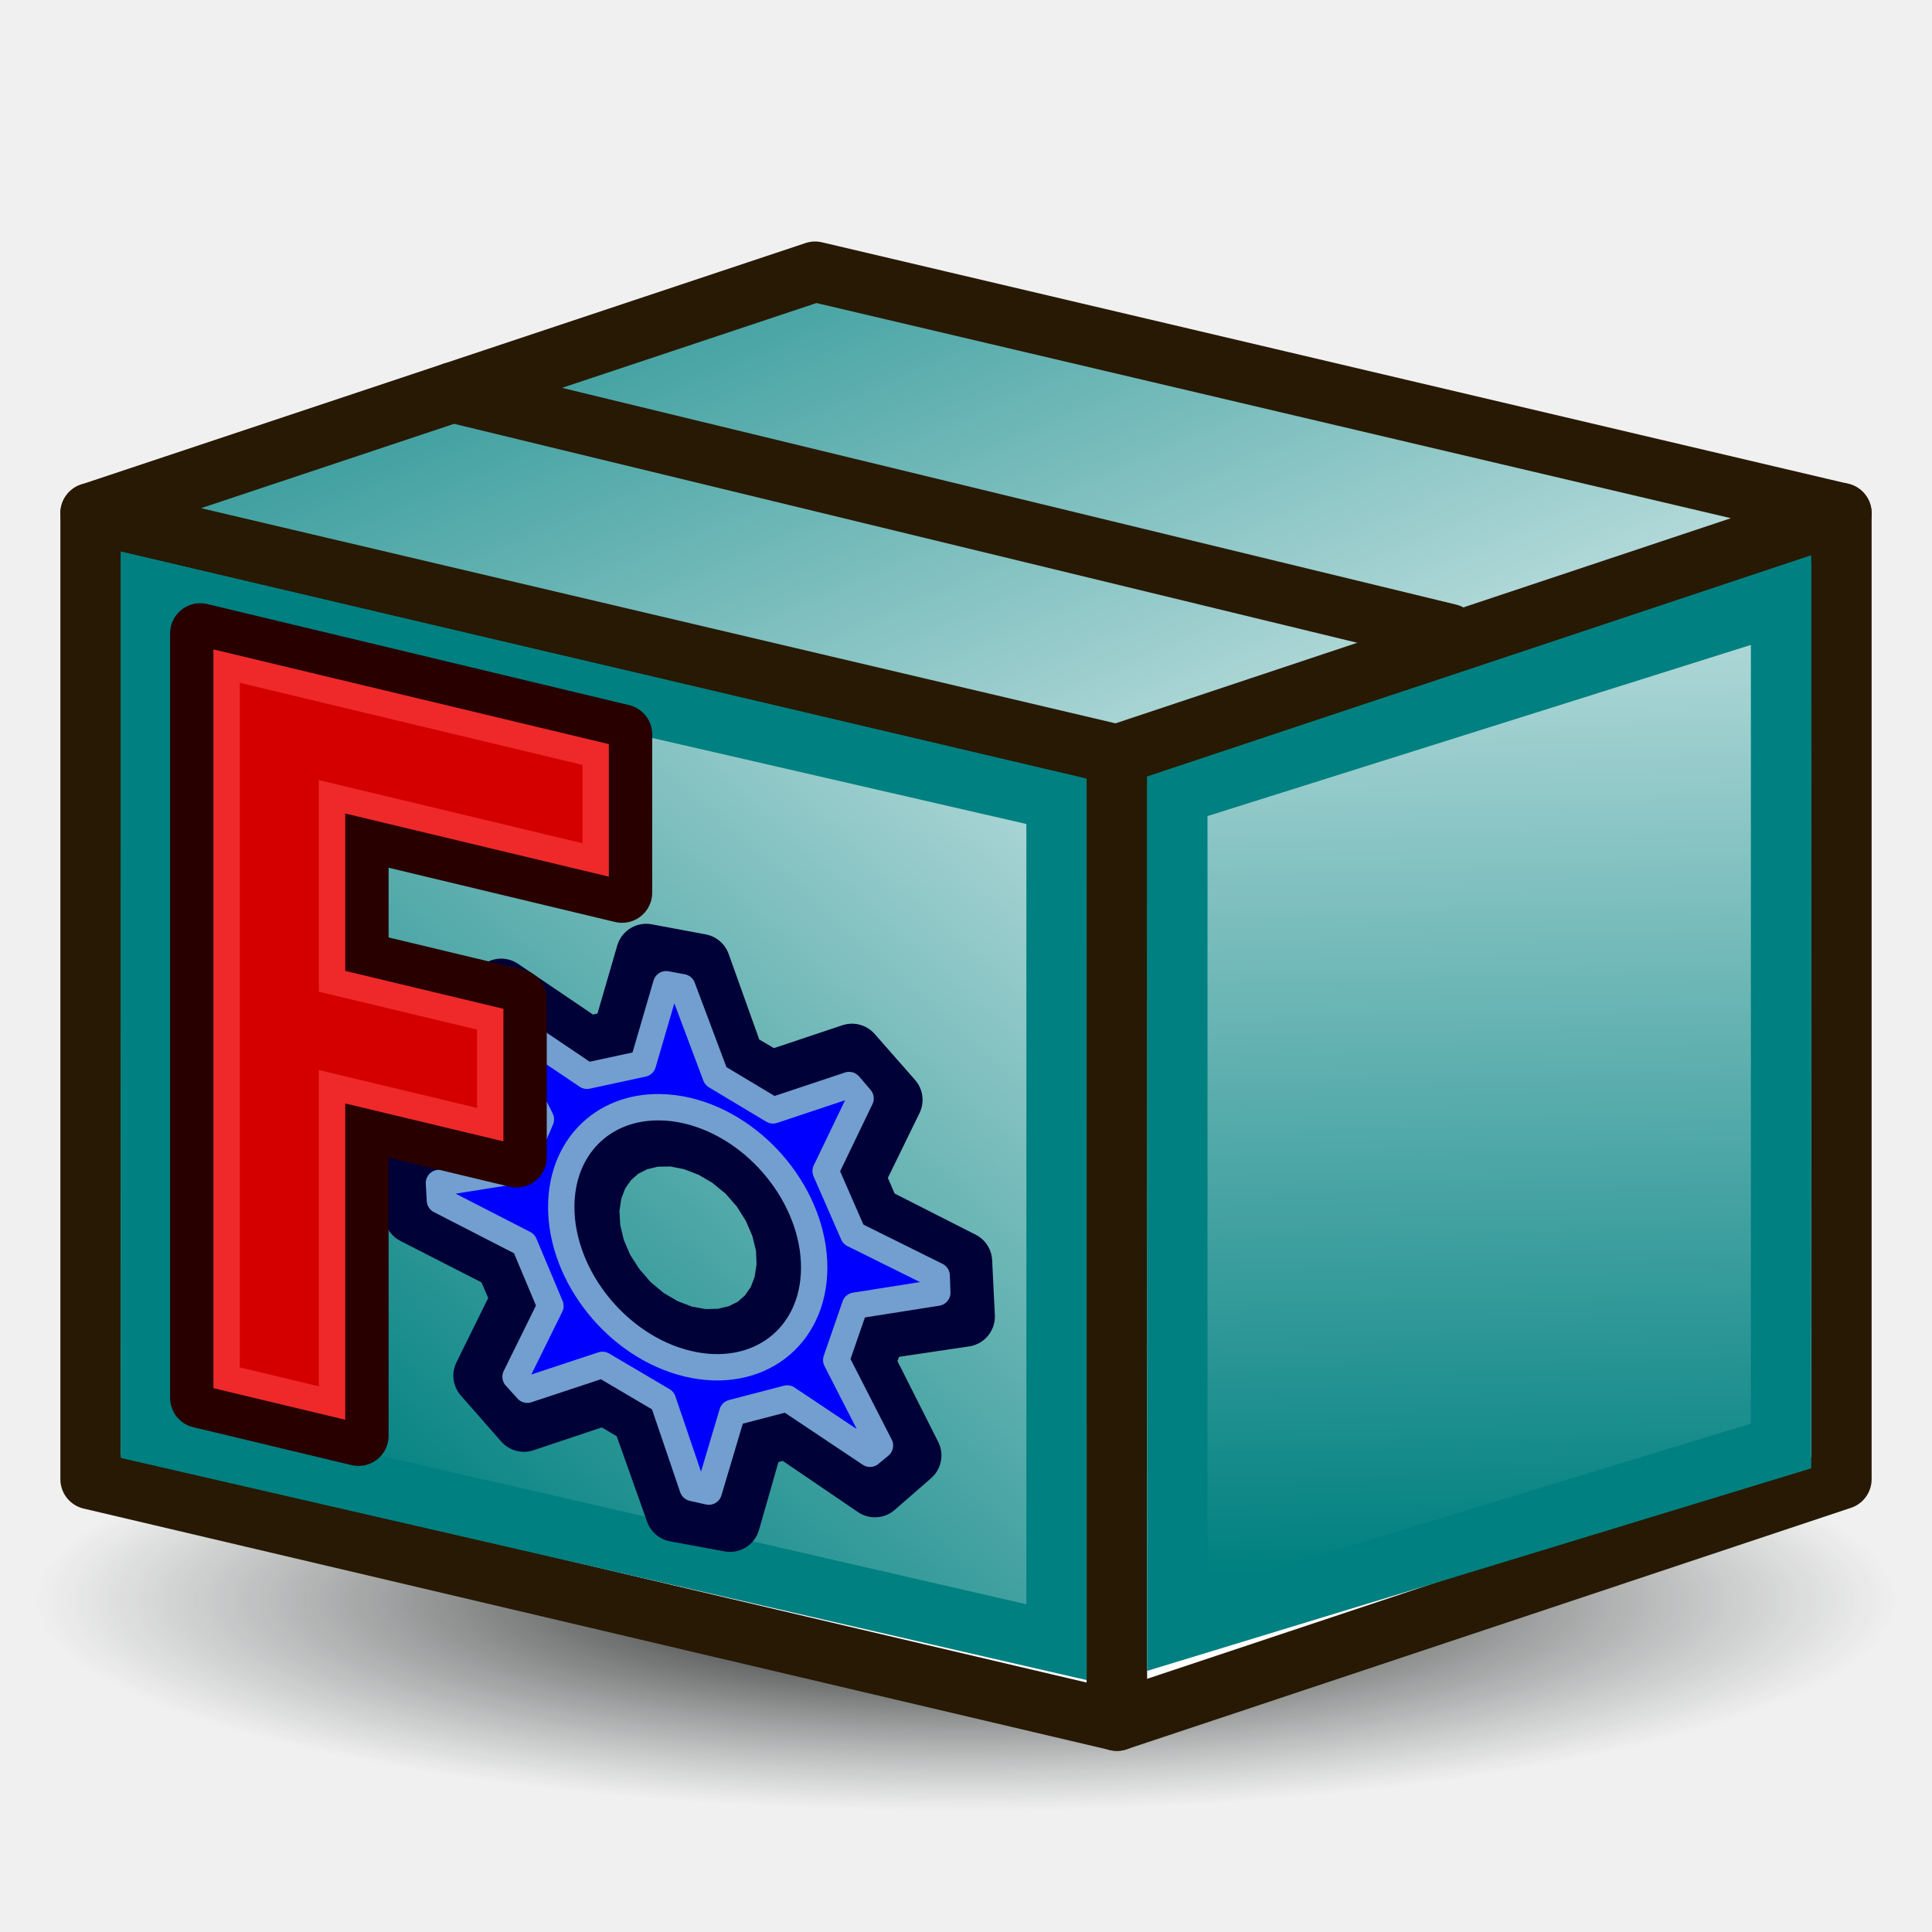
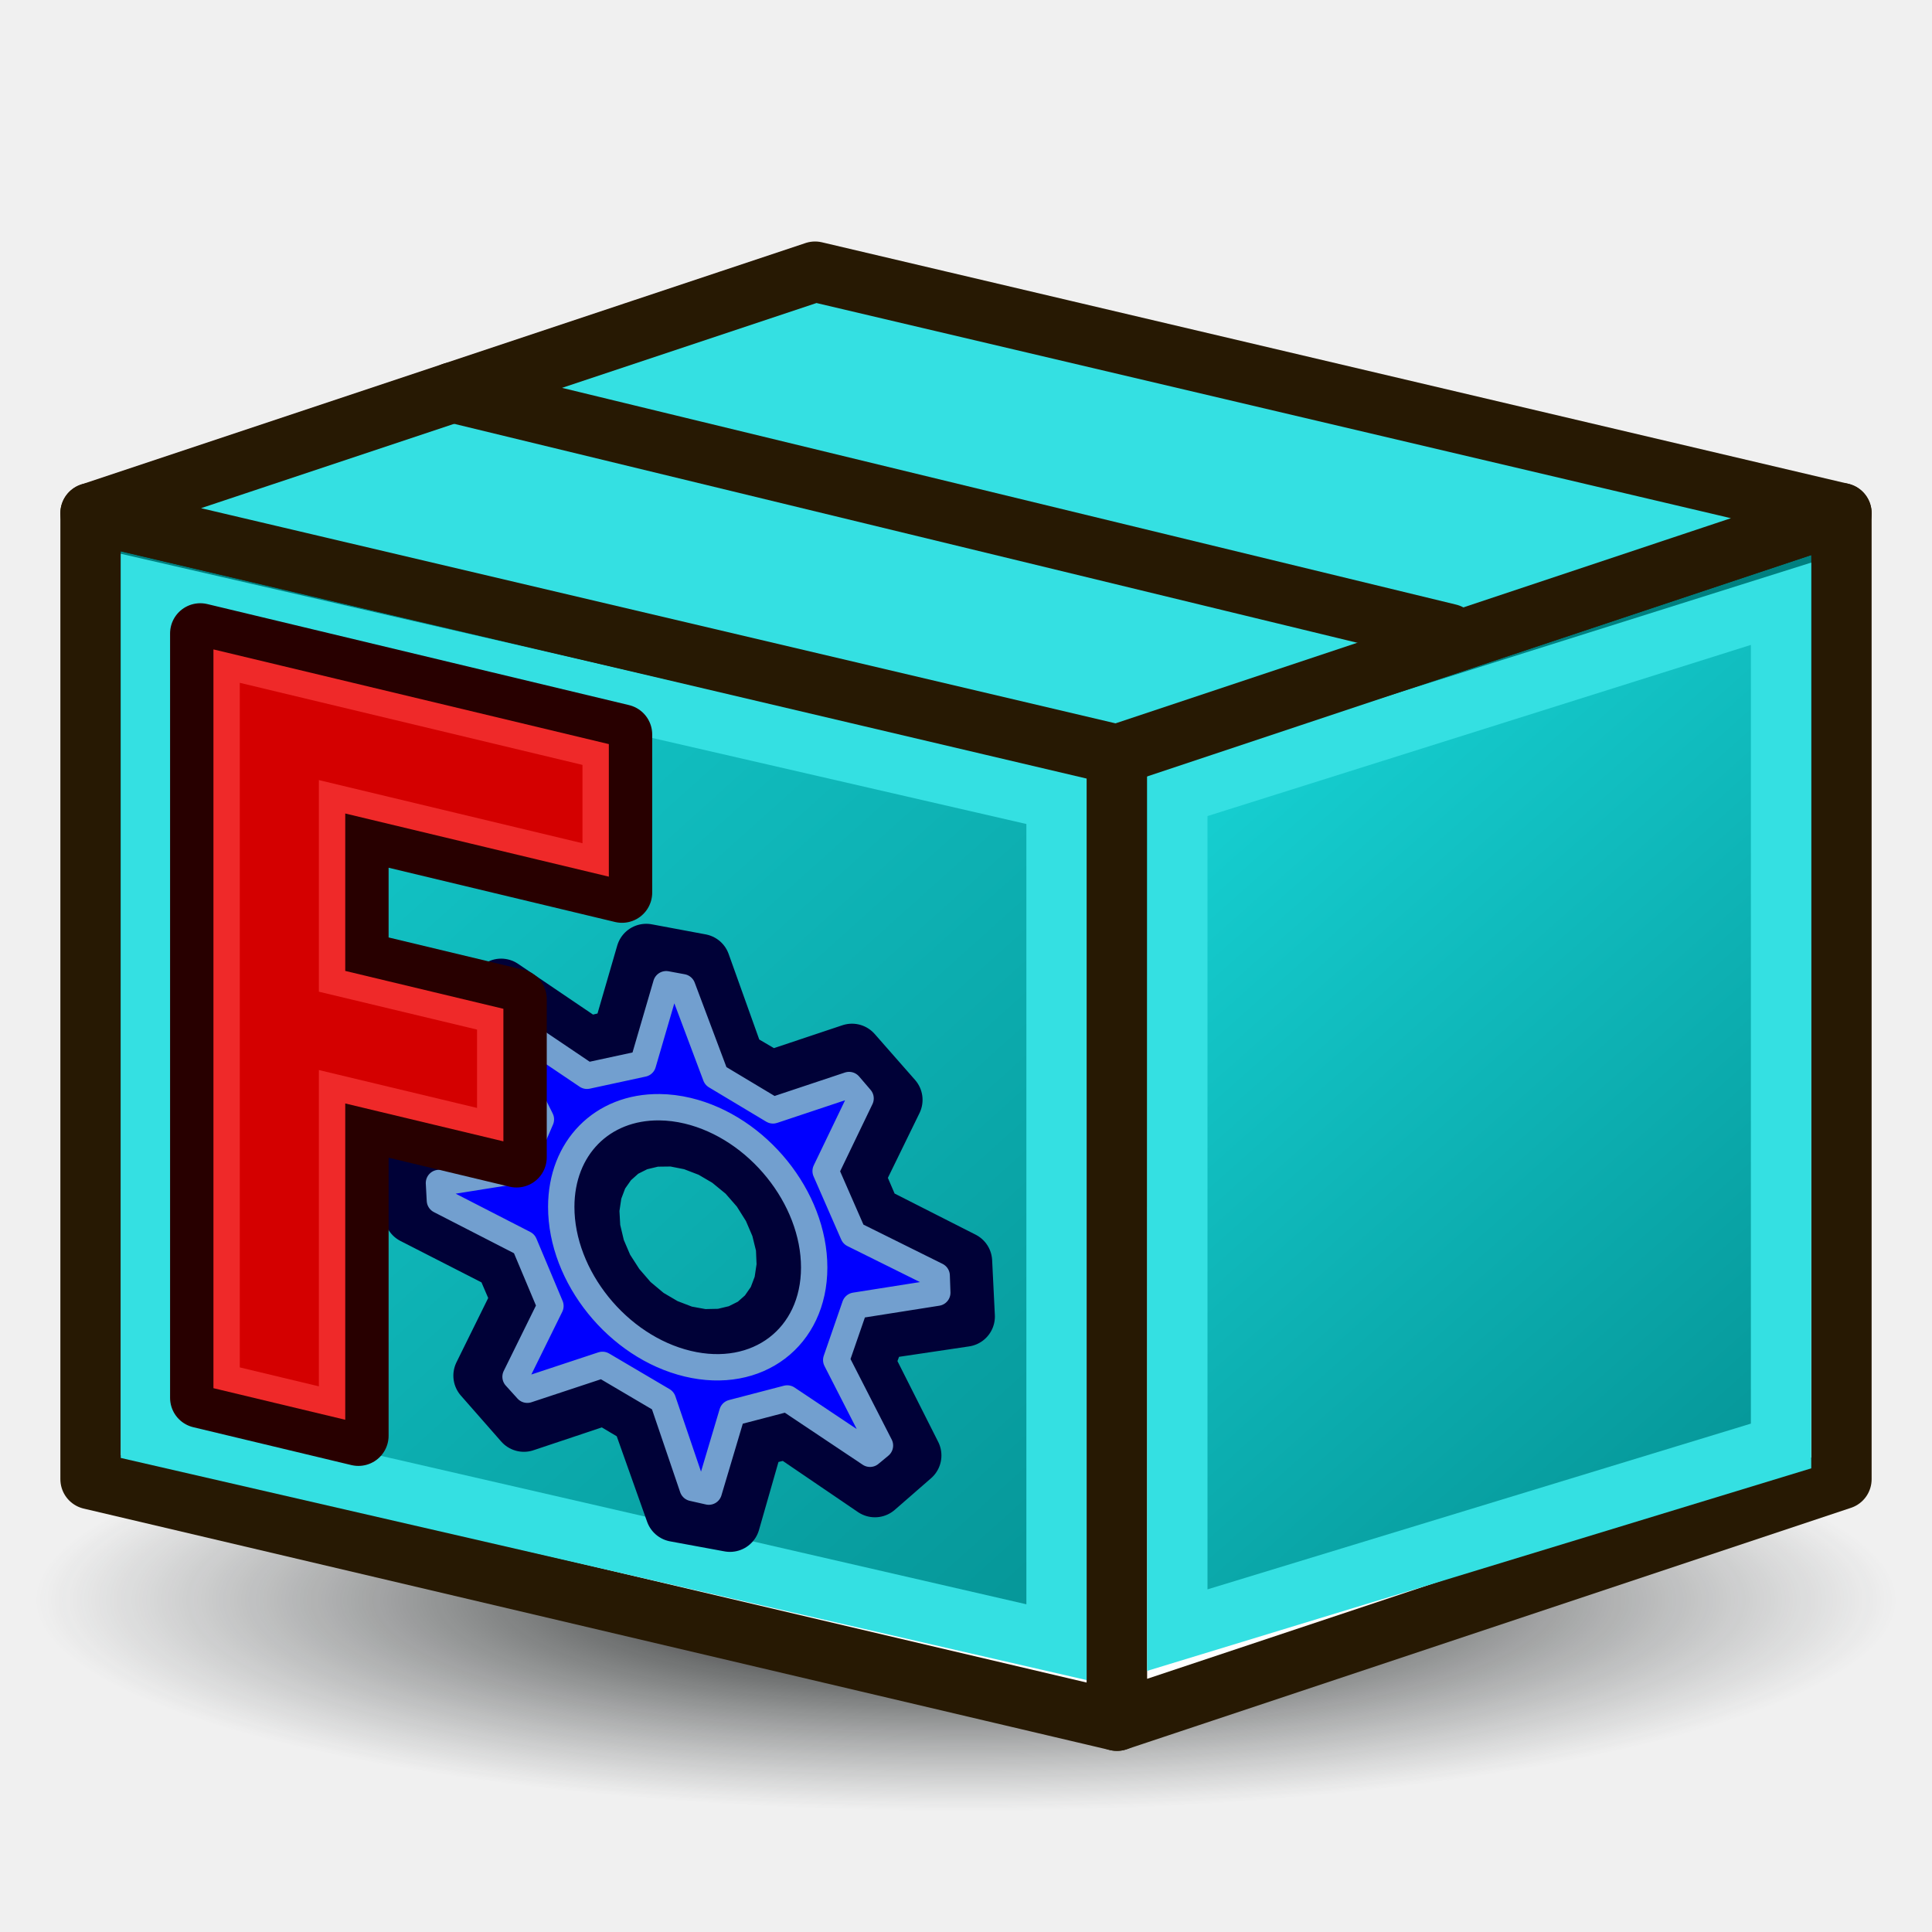
- <svg xmlns="http://www.w3.org/2000/svg" xmlns:xlink="http://www.w3.org/1999/xlink" id="svg26" version="1.1" height="64px" width="64px">
+ <svg xmlns="http://www.w3.org/2000/svg" xmlns:xlink="http://www.w3.org/1999/xlink" width="64px" height="64px" version="1.1" id="svg26">
  <defs id="defs3059">
+     <linearGradient id="linearGradient862">
+       <stop style="stop-color:#06989a;stop-opacity:1" offset="0" id="stop858" />
+       <stop style="stop-color:#16d0d2;stop-opacity:1" offset="1" id="stop860" />
+     </linearGradient>
+     <linearGradient id="linearGradient856">
+       <stop style="stop-color:#06989a;stop-opacity:1" offset="0" id="stop852" />
+       <stop style="stop-color:#16d0d2;stop-opacity:1" offset="1" id="stop854" />
+     </linearGradient>
    <linearGradient id="linearGradient871">
-       <stop style="stop-color:#008080;stop-opacity:1" offset="0" id="stop867" />
-       <stop style="stop-color:#ffffff;stop-opacity:1" offset="1" id="stop869" />
+       <stop id="stop867" offset="0" style="stop-color:#008080;stop-opacity:1" />
+       <stop id="stop869" offset="1" style="stop-color:#ffffff;stop-opacity:1" />
    </linearGradient>
    <linearGradient id="linearGradient3816">
-       <stop style="stop-color:#000000;stop-opacity:1" offset="0" id="stop3818" />
-       <stop style="stop-color:#2e3436;stop-opacity:0;" offset="1" id="stop3820" />
+       <stop id="stop3818" offset="0" style="stop-color:#000000;stop-opacity:1" />
+       <stop id="stop3820" offset="1" style="stop-color:#2e3436;stop-opacity:0;" />
    </linearGradient>
-     <linearGradient gradientTransform="translate(-1.0399571e-8,2)" y2="50" x2="24" y1="22" x1="14" gradientUnits="userSpaceOnUse" id="linearGradient3835" xlink:href="#linearGradient871" />
-     <linearGradient gradientTransform="translate(-1.0399571e-8,2)" y2="47" x2="53" y1="23" x1="47" gradientUnits="userSpaceOnUse" id="linearGradient3881" xlink:href="#linearGradient871" />
-     <radialGradient xlink:href="#linearGradient3816" id="radialGradient3079" gradientUnits="userSpaceOnUse" gradientTransform="matrix(1.082707,-4.7464109e-8,3.4728088e-8,0.245614,-3.187972,40.22807)" cx="32.5" cy="52" fx="32.5" fy="52" r="28.5" />
-     <linearGradient gradientUnits="userSpaceOnUse" y2="14" x2="44" y1="50" x1="12" id="linearGradient968" xlink:href="#linearGradient871" />
-     <linearGradient gradientUnits="userSpaceOnUse" y2="7" x2="49" y1="52" x1="50" id="linearGradient976" xlink:href="#linearGradient871" />
-     <linearGradient xlink:href="#linearGradient871" id="linearGradient879" x1="26" y1="-4" x2="44" y2="38" gradientUnits="userSpaceOnUse" />
+     <linearGradient xlink:href="#linearGradient871" id="linearGradient3835" gradientUnits="userSpaceOnUse" x1="14" y1="22" x2="24" y2="50" gradientTransform="translate(-1.0399571e-8,2)" />
+     <linearGradient xlink:href="#linearGradient871" id="linearGradient3881" gradientUnits="userSpaceOnUse" x1="47" y1="23" x2="53" y2="47" gradientTransform="translate(-1.0399571e-8,2)" />
+     <radialGradient r="28.5" fy="52" fx="32.5" cy="52" cx="32.5" gradientTransform="matrix(1.082707,-4.7464109e-8,3.4728088e-8,0.245614,-3.187972,40.22807)" gradientUnits="userSpaceOnUse" id="radialGradient3079" xlink:href="#linearGradient3816" />
+     <linearGradient xlink:href="#linearGradient862" id="linearGradient968" x1="34.177" y1="52.08" x2="5" y2="19.6" gradientUnits="userSpaceOnUse" />
+     <linearGradient xlink:href="#linearGradient856" id="linearGradient976" x1="57.965" y1="47.728" x2="39" y2="26.3" gradientUnits="userSpaceOnUse" />
+     <linearGradient gradientUnits="userSpaceOnUse" y2="38" x2="44" y1="-4" x1="26" id="linearGradient879" xlink:href="#linearGradient871" />
  </defs>
-   <ellipse ry="7" rx="32" cy="53" cx="32" id="path3885" style="fill:url(#radialGradient3079);fill-opacity:1;stroke:none;stroke-width:1.06" />
-   <path id="path2995" d="M 37,57 3,49 V 17 l 34,8 z" style="display:inline;fill:url(#linearGradient3835);fill-opacity:1;stroke:#271903;stroke-width:2;stroke-linecap:butt;stroke-linejoin:round;stroke-opacity:1" />
-   <path id="path3811" d="m 5,19.6 v 27.9 L 35,54.4 V 26.5 Z" style="display:inline;fill:url(#linearGradient968);fill-opacity:1;stroke:#008080;stroke-width:2;stroke-linecap:butt;stroke-linejoin:miter;stroke-opacity:1" />
-   <path id="path2997" d="M 37,25 61,17 V 49 L 37,57 Z" style="display:inline;fill:url(#linearGradient3881);fill-opacity:1;stroke:#271903;stroke-width:2;stroke-linecap:butt;stroke-linejoin:round;stroke-opacity:1" />
-   <path id="path3837" d="M 39,26.3 V 54 L 59,47.9 V 20 Z" style="display:inline;fill:url(#linearGradient976);fill-opacity:1;stroke:#008080;stroke-width:2;stroke-linecap:butt;stroke-linejoin:miter;stroke-opacity:1" />
-   <path id="path3044" d="M 3,17 27,9 61,17 37,25 Z" style="display:inline;fill:url(#linearGradient879);fill-opacity:1;stroke:#271903;stroke-width:2;stroke-linecap:butt;stroke-linejoin:round;stroke-opacity:1" />
-   <path id="path3814" d="m 15,13 33,8" style="display:inline;fill:none;stroke:#271903;stroke-width:2;stroke-linecap:round;stroke-linejoin:miter;stroke-opacity:1" />
-   <path id="path3659-5" d="m 28.223,34.911 -2.699,0.902 -1.192,-0.699 -1.137,-3.178 -1.788,-0.334 -0.816,2.809 -1.142,0.273 -2.848,-1.928 -1.203,1.048 1.548,3.069 -0.423,1.087 -2.906,0.441 0.104,1.817 3.005,1.536 0.547,1.273 -1.255,2.543 1.337,1.523 2.699,-0.902 1.198,0.713 1.127,3.172 1.802,0.332 0.806,-2.815 1.142,-0.273 2.854,1.942 1.203,-1.048 -1.548,-3.069 0.417,-1.101 2.902,-0.432 -0.09,-1.82 -3.008,-1.527 -0.547,-1.273 1.249,-2.558 z m -4.042,3.457 0.554,0.454 0.48,0.55 0.384,0.611 0.276,0.644 0.163,0.661 0.027,0.644 -0.092,0.616 -0.21,0.555 -0.334,0.48 -0.422,0.373 -0.519,0.26 -0.577,0.138 -0.622,0.013 -0.641,-0.117 -0.638,-0.245 -0.605,-0.355 -0.56,-0.469 -0.47,-0.544 -0.388,-0.603 -0.276,-0.644 -0.159,-0.67 -0.036,-0.65 0.092,-0.616 0.21,-0.555 0.331,-0.471 0.426,-0.381 0.519,-0.26 0.577,-0.138 0.632,-0.008 0.638,0.126 0.638,0.245 0.605,0.355 z" style="display:inline;overflow:visible;visibility:visible;fill:#204a87;fill-opacity:1;fill-rule:evenodd;stroke:#000137;stroke-width:2;stroke-linecap:round;stroke-linejoin:round;stroke-miterlimit:4;stroke-dasharray:none;stroke-dashoffset:0;stroke-opacity:1;marker:none;enable-background:accumulate" />
-   <path id="path3659-5-6" style="display:inline;overflow:visible;visibility:visible;fill:#0000ff;stroke:#729fcf;stroke-width:0.873;stroke-linecap:round;stroke-linejoin:round;stroke-miterlimit:4;stroke-dasharray:none;stroke-dashoffset:0;stroke-opacity:1;marker:none;enable-background:accumulate" d="M 22.068 32.604 L 21.299 35.236 L 19.445 35.637 L 16.82 33.867 L 16.469 34.186 L 17.918 37.08 L 17.191 38.766 L 14.541 39.188 L 14.572 39.764 L 17.367 41.199 L 18.234 43.262 L 17.078 45.607 L 17.467 46.037 L 19.957 45.213 L 21.959 46.393 L 22.945 49.291 L 23.48 49.412 L 24.258 46.801 L 26.078 46.326 L 28.82 48.158 L 29.15 47.885 L 27.701 45.053 L 28.324 43.252 L 31.049 42.822 L 31.029 42.258 L 28.266 40.887 L 27.35 38.793 L 28.508 36.387 L 28.127 35.943 L 25.607 36.783 L 23.709 35.645 L 22.604 32.703 L 22.068 32.604 z M 21.848 36.678 A 4.721 3.718 48.415 0 1 22.781 36.795 A 4.721 3.718 48.415 0 1 26.971 41.988 A 4.721 3.718 48.415 0 1 22.781 45.174 A 4.721 3.718 48.415 0 1 18.592 39.98 A 4.721 3.718 48.415 0 1 21.848 36.678 z " />
-   <path id="rect3663-8" d="m 6.634,20.983 3.5e-6,25.322 5.239,1.255 V 37.082 l 5.239,1.255 v -5.239 l -5.239,-1.255 v -4.366 l 8.732,2.092 v -5.239 z" style="display:inline;overflow:visible;visibility:visible;fill:#ffffff;fill-opacity:1;fill-rule:evenodd;stroke:#280000;stroke-width:2;stroke-linecap:butt;stroke-linejoin:round;stroke-miterlimit:4;stroke-dasharray:none;stroke-dashoffset:0;stroke-opacity:1;marker:none;enable-background:accumulate" />
-   <path id="rect3663-8-3" d="M 7.507,22.066 V 45.641 L 11,46.478 V 36 l 5.239,1.255 V 33.762 L 11,32.507 v -6.112 l 8.732,2.092 v -3.493 z" style="display:inline;overflow:visible;visibility:visible;fill:#d40000;stroke:#ef2929;stroke-width:0.873;stroke-linecap:butt;stroke-linejoin:miter;stroke-miterlimit:4;stroke-dasharray:none;stroke-dashoffset:0;stroke-opacity:1;marker:none;enable-background:accumulate" />
+   <ellipse style="fill:url(#radialGradient3079);fill-opacity:1;stroke:none;stroke-width:1.06" id="path3885" cx="32" cy="53" rx="32" ry="7" />
+   <path style="display:inline;fill:url(#linearGradient3835);fill-opacity:1;stroke:#271903;stroke-width:2;stroke-linecap:butt;stroke-linejoin:round;stroke-opacity:1" d="M 37,57 3,49 V 17 l 34,8 z" id="path2995" />
+   <path style="display:inline;fill:url(#linearGradient968);fill-opacity:1;stroke:#34e0e2;stroke-width:2;stroke-linecap:butt;stroke-linejoin:miter;stroke-opacity:1" d="m 5,19.6 v 27.9 L 35,54.4 V 26.5 Z" id="path3811" />
+   <path style="display:inline;fill:url(#linearGradient3881);fill-opacity:1;stroke:#271903;stroke-width:2;stroke-linecap:butt;stroke-linejoin:round;stroke-opacity:1" d="M 37,25 61,17 V 49 L 37,57 Z" id="path2997" />
+   <path style="display:inline;fill:url(#linearGradient976);fill-opacity:1;stroke:#34e0e2;stroke-width:2;stroke-linecap:butt;stroke-linejoin:miter;stroke-opacity:1" d="M 39,26.3 V 54 L 59,47.9 V 20 Z" id="path3837" />
+   <path style="display:inline;fill:#34e0e2;fill-opacity:1;stroke:#271903;stroke-width:2;stroke-linecap:butt;stroke-linejoin:round;stroke-opacity:1" d="M 3,17 27,9 61,17 37,25 Z" id="path3044" />
+   <path style="display:inline;fill:none;stroke:#271903;stroke-width:2;stroke-linecap:round;stroke-linejoin:miter;stroke-opacity:1" d="m 15,13 33,8" id="path3814" />
+   <path style="display:inline;overflow:visible;visibility:visible;fill:#204a87;fill-opacity:1;fill-rule:evenodd;stroke:#000137;stroke-width:2;stroke-linecap:round;stroke-linejoin:round;stroke-miterlimit:4;stroke-dasharray:none;stroke-dashoffset:0;stroke-opacity:1;marker:none;enable-background:accumulate" d="m 28.223,34.911 -2.699,0.902 -1.192,-0.699 -1.137,-3.178 -1.788,-0.334 -0.816,2.809 -1.142,0.273 -2.848,-1.928 -1.203,1.048 1.548,3.069 -0.423,1.087 -2.906,0.441 0.104,1.817 3.005,1.536 0.547,1.273 -1.255,2.543 1.337,1.523 2.699,-0.902 1.198,0.713 1.127,3.172 1.802,0.332 0.806,-2.815 1.142,-0.273 2.854,1.942 1.203,-1.048 -1.548,-3.069 0.417,-1.101 2.902,-0.432 -0.09,-1.82 -3.008,-1.527 -0.547,-1.273 1.249,-2.558 z m -4.042,3.457 0.554,0.454 0.48,0.55 0.384,0.611 0.276,0.644 0.163,0.661 0.027,0.644 -0.092,0.616 -0.21,0.555 -0.334,0.48 -0.422,0.373 -0.519,0.26 -0.577,0.138 -0.622,0.013 -0.641,-0.117 -0.638,-0.245 -0.605,-0.355 -0.56,-0.469 -0.47,-0.544 -0.388,-0.603 -0.276,-0.644 -0.159,-0.67 -0.036,-0.65 0.092,-0.616 0.21,-0.555 0.331,-0.471 0.426,-0.381 0.519,-0.26 0.577,-0.138 0.632,-0.008 0.638,0.126 0.638,0.245 0.605,0.355 z" id="path3659-5" />
+   <path d="M 22.068 32.604 L 21.299 35.236 L 19.445 35.637 L 16.82 33.867 L 16.469 34.186 L 17.918 37.08 L 17.191 38.766 L 14.541 39.188 L 14.572 39.764 L 17.367 41.199 L 18.234 43.262 L 17.078 45.607 L 17.467 46.037 L 19.957 45.213 L 21.959 46.393 L 22.945 49.291 L 23.48 49.412 L 24.258 46.801 L 26.078 46.326 L 28.82 48.158 L 29.15 47.885 L 27.701 45.053 L 28.324 43.252 L 31.049 42.822 L 31.029 42.258 L 28.266 40.887 L 27.35 38.793 L 28.508 36.387 L 28.127 35.943 L 25.607 36.783 L 23.709 35.645 L 22.604 32.703 L 22.068 32.604 z M 21.848 36.678 A 4.721 3.718 48.415 0 1 22.781 36.795 A 4.721 3.718 48.415 0 1 26.971 41.988 A 4.721 3.718 48.415 0 1 22.781 45.174 A 4.721 3.718 48.415 0 1 18.592 39.98 A 4.721 3.718 48.415 0 1 21.848 36.678 z " style="display:inline;overflow:visible;visibility:visible;fill:#0000ff;stroke:#729fcf;stroke-width:0.873;stroke-linecap:round;stroke-linejoin:round;stroke-miterlimit:4;stroke-dasharray:none;stroke-dashoffset:0;stroke-opacity:1;marker:none;enable-background:accumulate" id="path3659-5-6" />
+   <path style="display:inline;overflow:visible;visibility:visible;fill:#ffffff;fill-opacity:1;fill-rule:evenodd;stroke:#280000;stroke-width:2;stroke-linecap:butt;stroke-linejoin:round;stroke-miterlimit:4;stroke-dasharray:none;stroke-dashoffset:0;stroke-opacity:1;marker:none;enable-background:accumulate" d="m 6.634,20.983 3.5e-6,25.322 5.239,1.255 V 37.082 l 5.239,1.255 v -5.239 l -5.239,-1.255 v -4.366 l 8.732,2.092 v -5.239 z" id="rect3663-8" />
+   <path style="display:inline;overflow:visible;visibility:visible;fill:#d40000;stroke:#ef2929;stroke-width:0.873;stroke-linecap:butt;stroke-linejoin:miter;stroke-miterlimit:4;stroke-dasharray:none;stroke-dashoffset:0;stroke-opacity:1;marker:none;enable-background:accumulate" d="M 7.507,22.066 V 45.641 L 11,46.478 V 36 l 5.239,1.255 V 33.762 L 11,32.507 v -6.112 l 8.732,2.092 v -3.493 z" id="rect3663-8-3" />
</svg>
